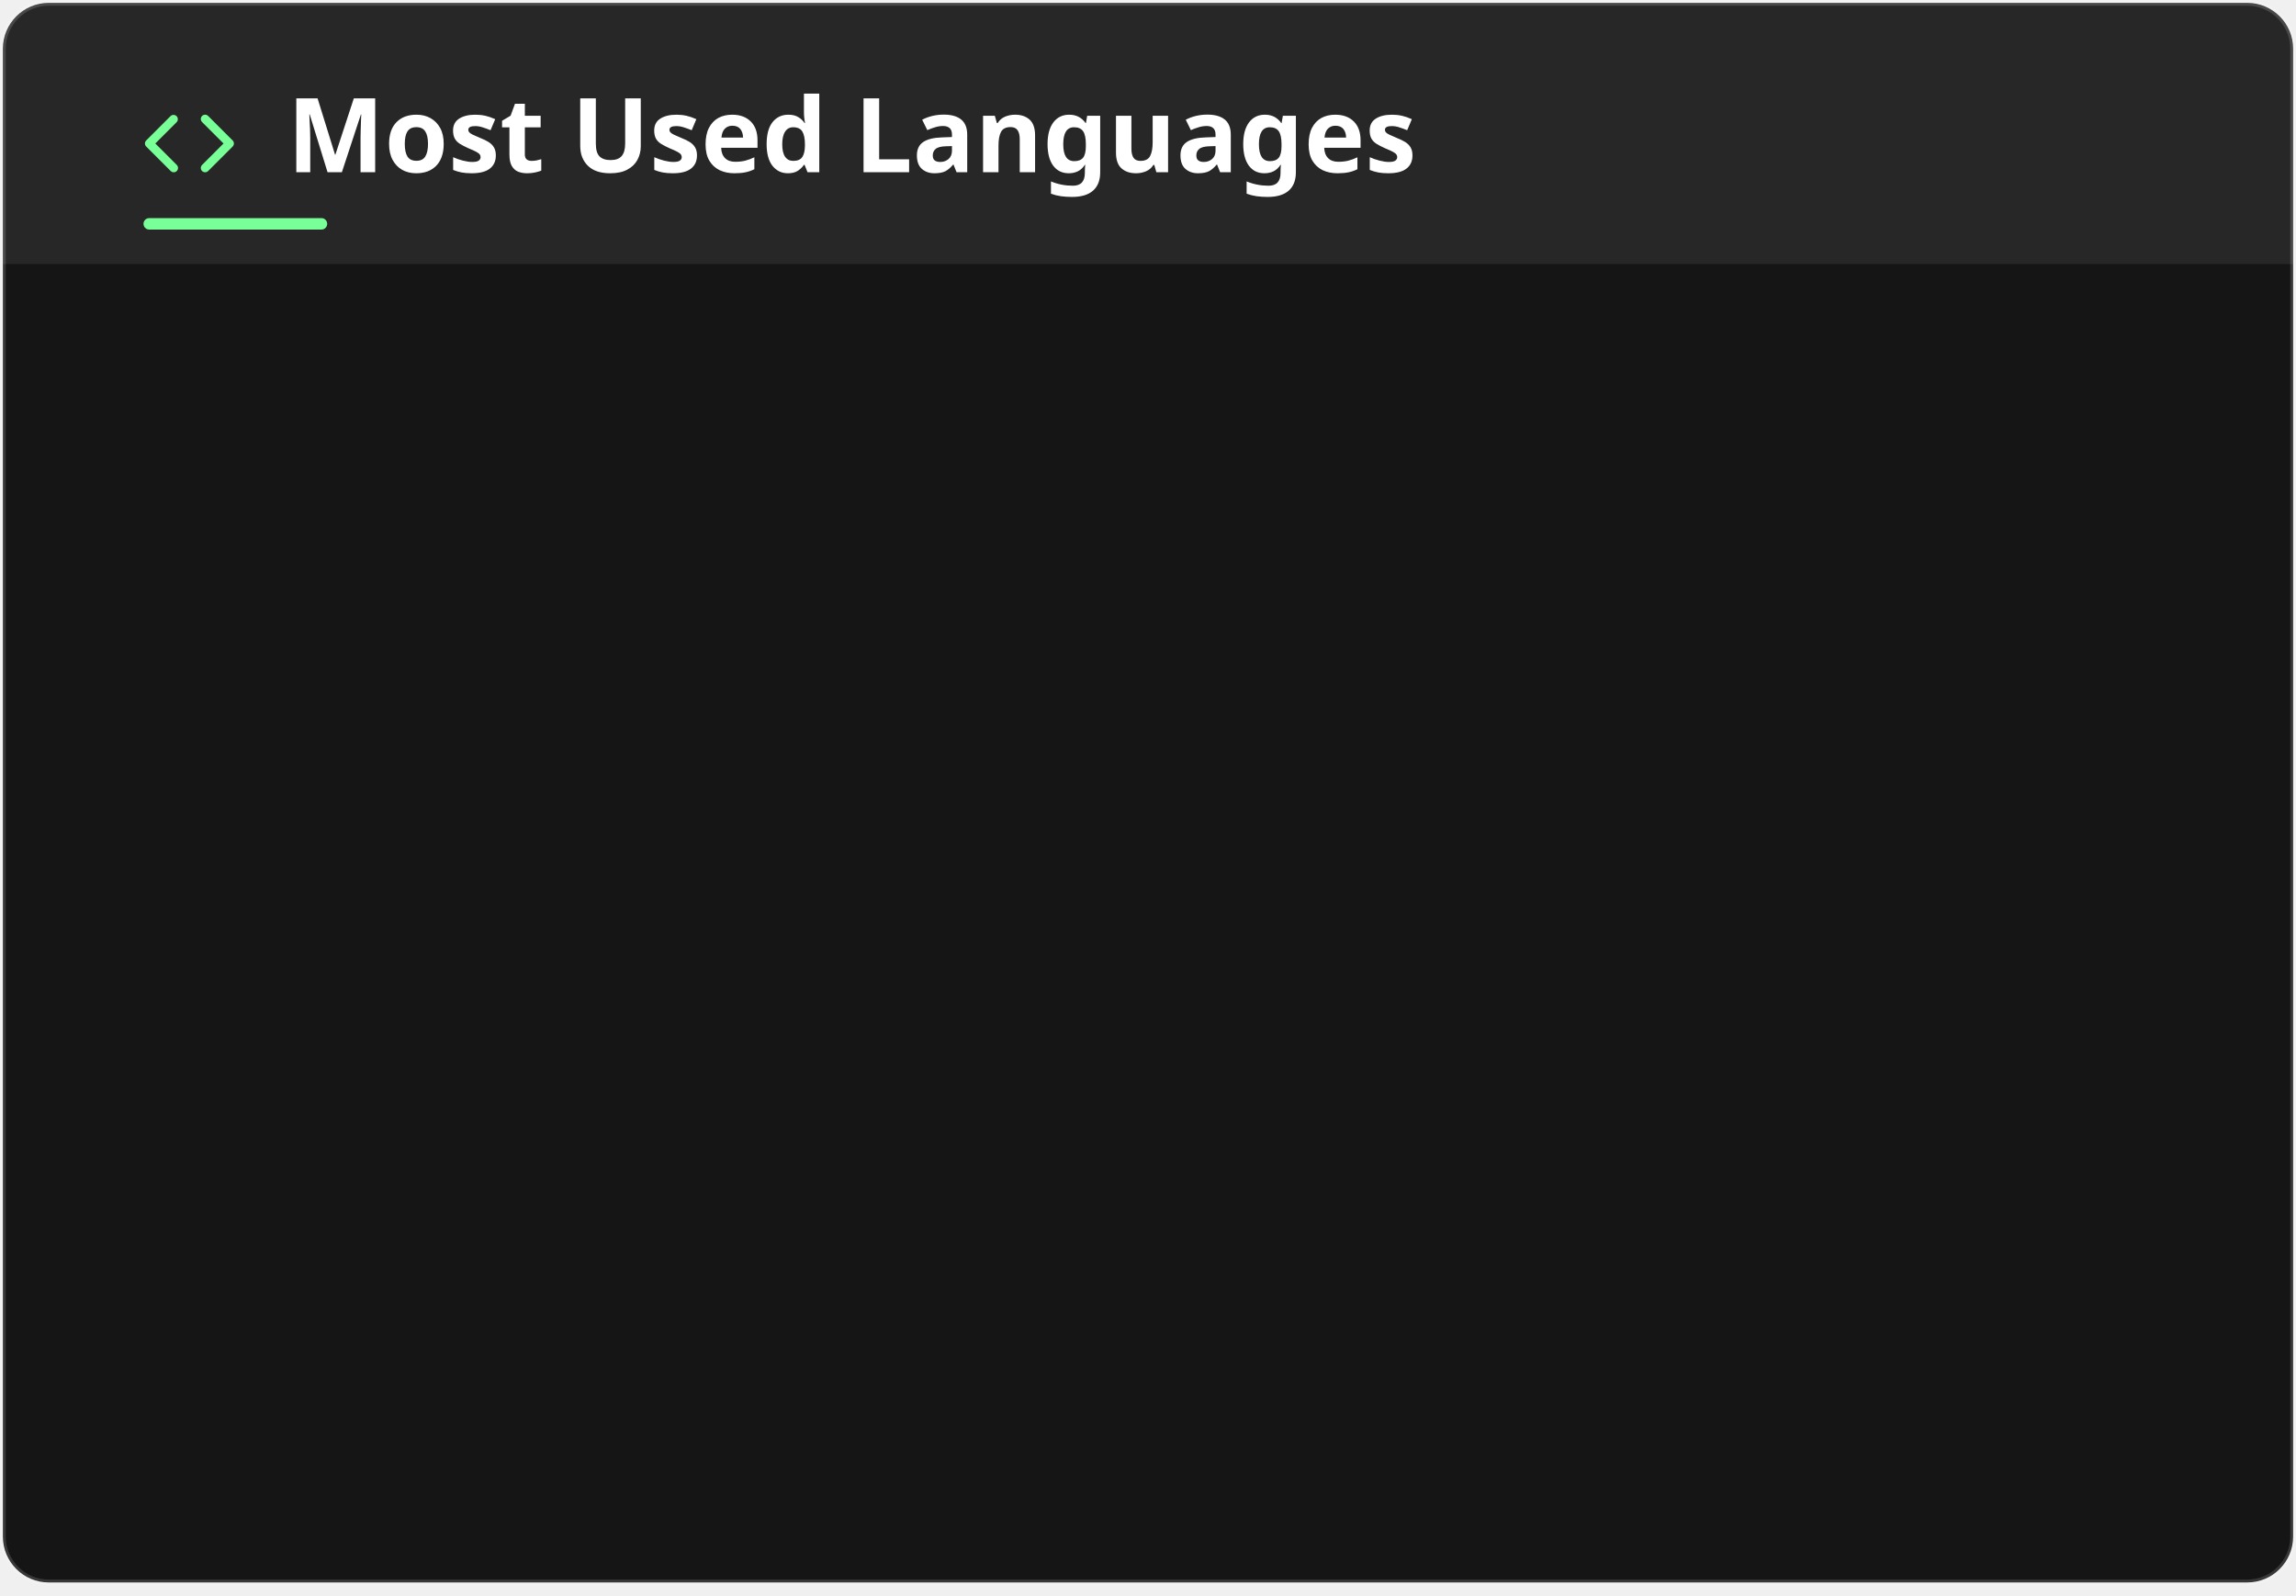
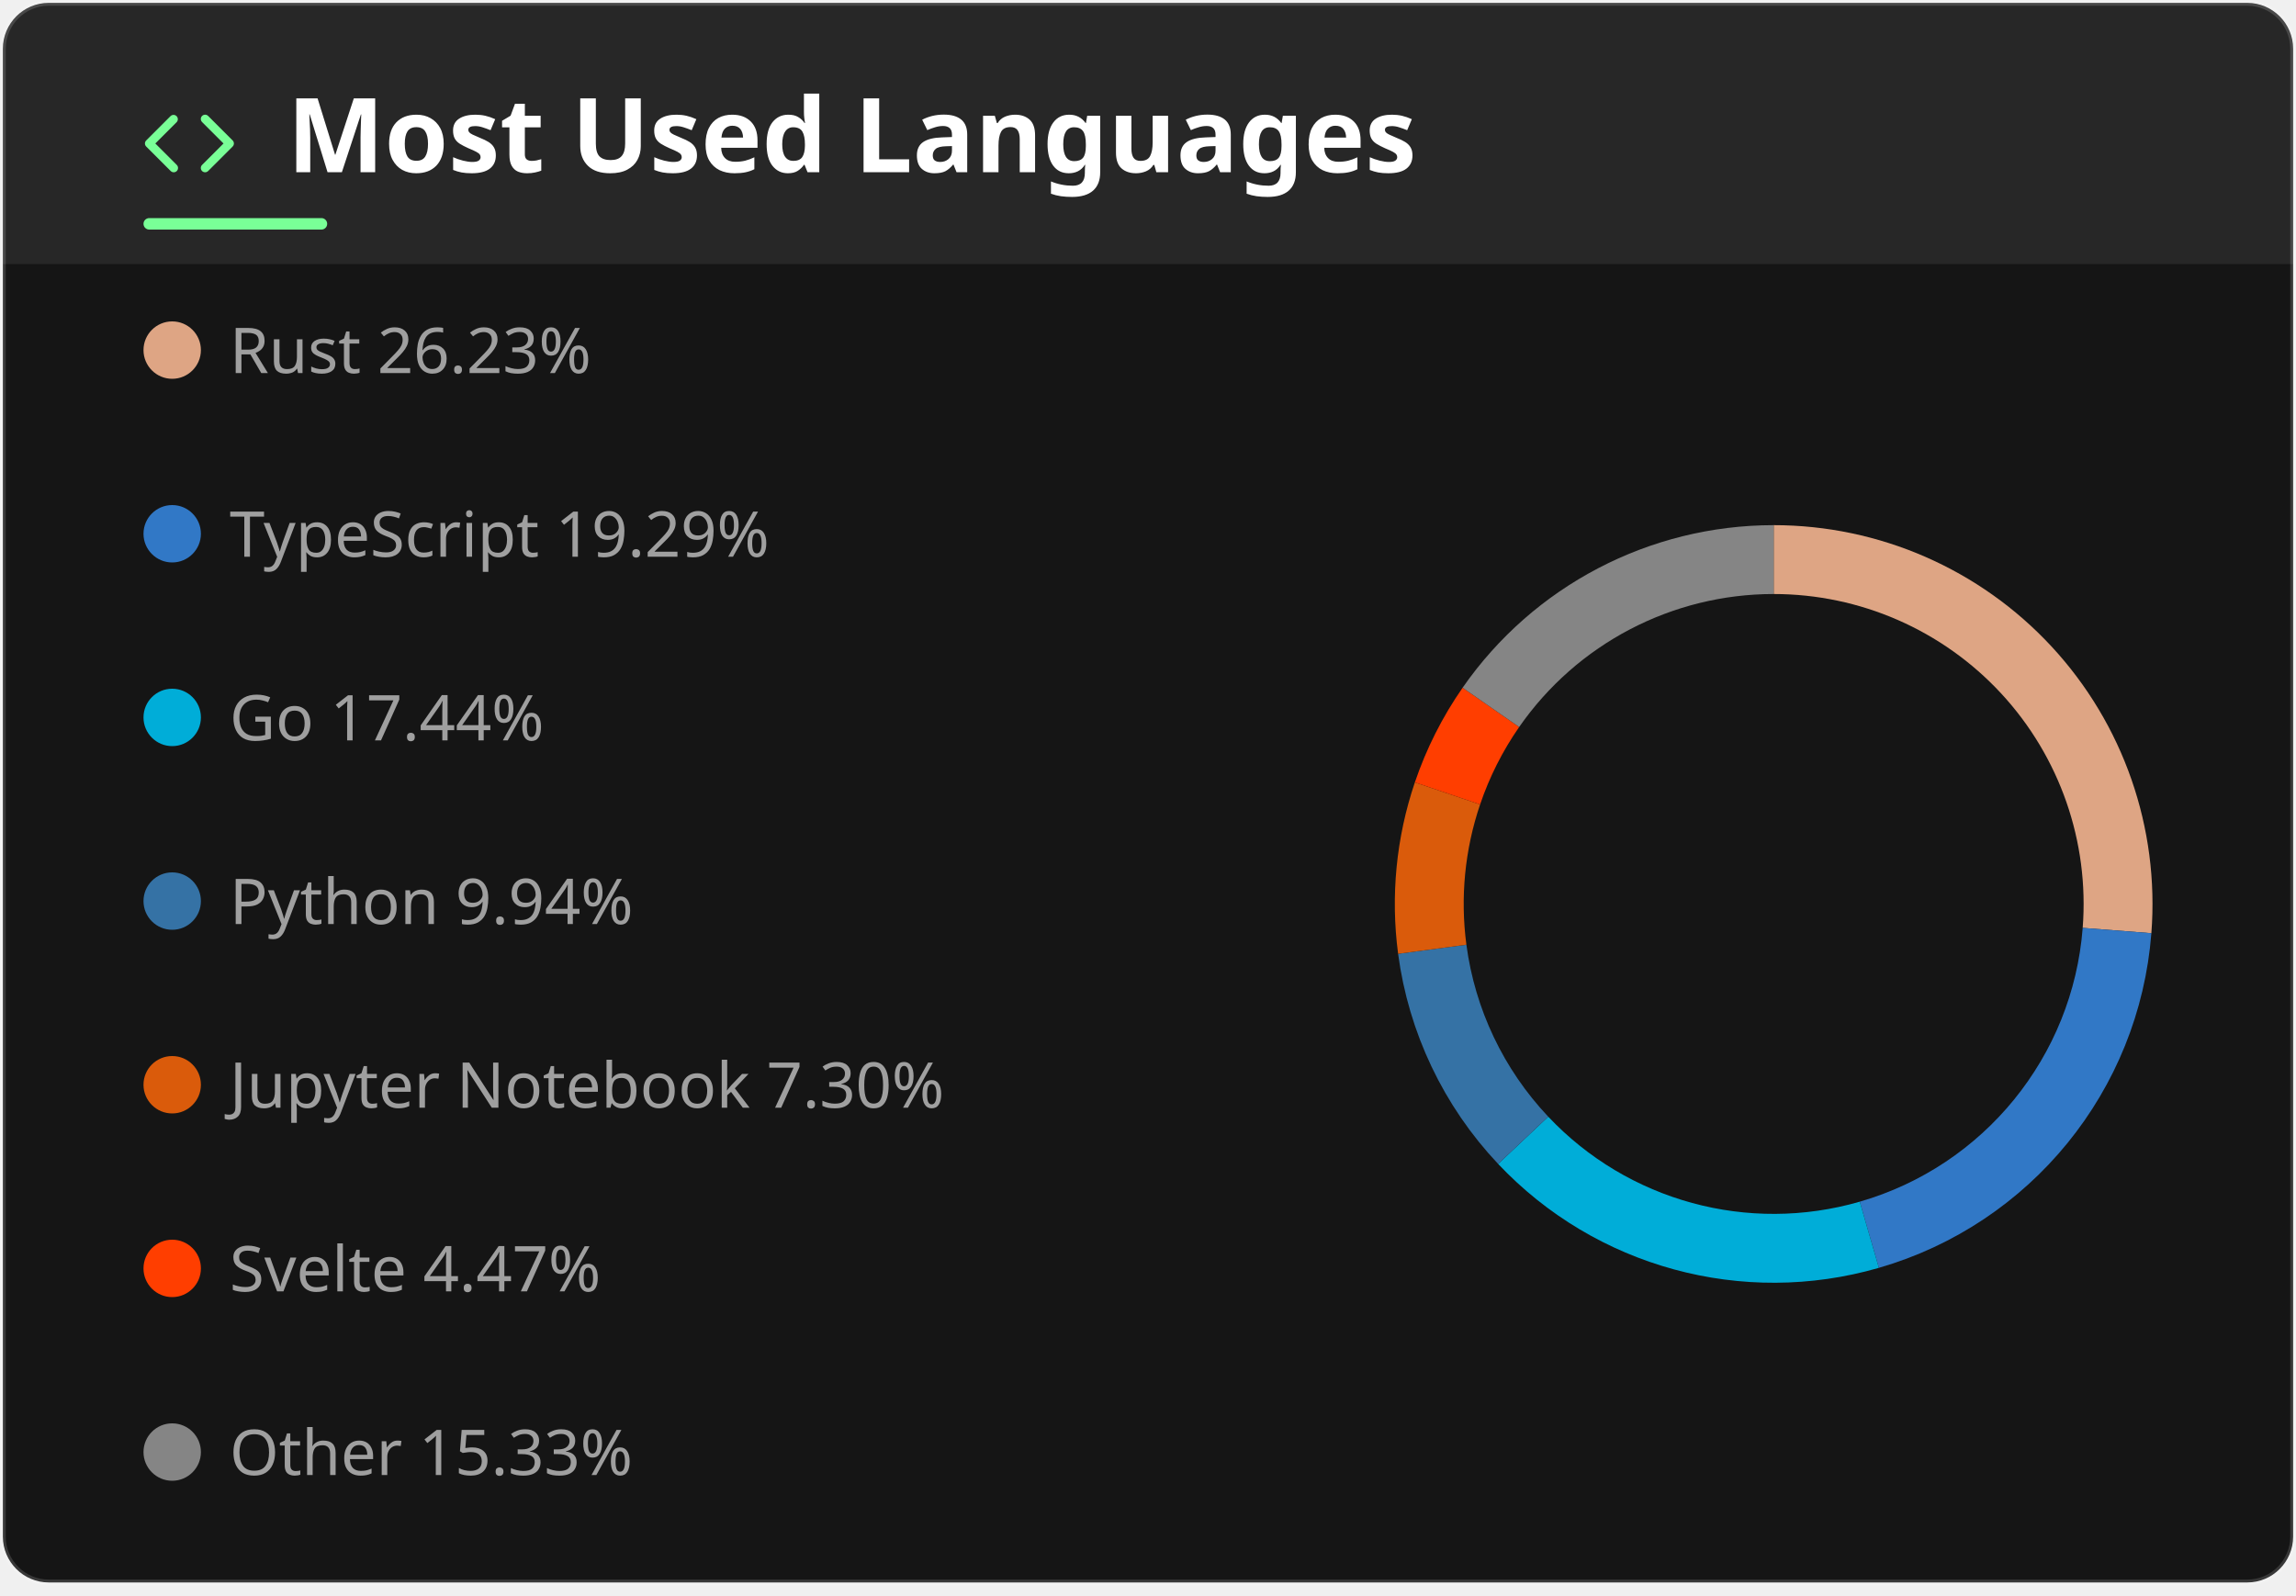
<svg xmlns="http://www.w3.org/2000/svg" width="400" height="278" viewBox="0 0 400 278" fill="none" role="img" aria-labelledby="title-id desc-id">
  <style>
    .header {
      font: 600 18px 'Segoe UI', Ubuntu, "Helvetica Neue", Sans-Serif;
      fill: #fff;
-       animation: fadeInAnimation 0.8s ease-in-out forwards;
+       animation: fadeInAnimation 0.8s ease-in-out backwards;
    }
    /* The icon reads against the title rather than with it, so it keeps its own color. */
    .title-icon {
      fill: #79ff97;
-       animation: fadeInAnimation 0.8s ease-in-out forwards;
+       animation: fadeInAnimation 0.8s ease-in-out backwards;
    }
    .title-accent {
      fill: #79ff97;
-       animation: fadeInAnimation 0.8s ease-in-out forwards;
+       animation: fadeInAnimation 0.8s ease-in-out backwards;
    }
    .title-band {
      fill: #fff;
      opacity: 0.08;
    }
    @supports(-moz-appearance: auto) {
      /* Selector detects Firefox */
      .header {
        font-size: 15.5px;
      }
    }
    @keyframes slideInAnimation {
      from {
        width: 0;
      }
      to {
        width: calc(100%-100px);
      }
    }
    @keyframes growWidthAnimation {
      from {
        width: 0;
      }
      to {
        width: 100%;
      }
    }
    .stat {
      font: 400 14px 'Segoe UI', Ubuntu, "Helvetica Neue", Sans-Serif;
      fill: #9f9f9f;
    }
    @supports(-moz-appearance: auto) {
      /* Selector detects Firefox */
      .stat {
        font-size: 12px;
      }
    }
    .bold {
      font-weight: 600;
    }
    .lang-name {
      font: 400 11px 'Segoe UI', Ubuntu, "Helvetica Neue", Sans-Serif;
      fill: #9f9f9f;
    }
    .stagger {
-       opacity: 0;
-       animation: fadeInAnimation 0.3s ease-in-out forwards;
+       animation: fadeInAnimation 0.3s ease-in-out backwards;
    }
    #rect-mask rect {
-       animation: slideInAnimation 1s ease-in-out forwards;
+       animation: slideInAnimation 1s ease-in-out backwards;
    }
    .lang-progress {
-       animation: growWidthAnimation 0.6s ease-in-out forwards;
+       animation: growWidthAnimation 0.6s ease-in-out backwards;
    }
    .progress-background {
      fill: #ddd;
    }
    /* Animations */
    @keyframes scaleInAnimation {
      from {
        transform: translate(-5px, 5px) scale(0);
      }
      to {
        transform: translate(-5px, 5px) scale(1);
      }
    }
    @keyframes fadeInAnimation {
      from {
        opacity: 0;
      }
      to {
        opacity: 1;
      }
    }
    @media (prefers-reduced-motion: reduce) {
      * {
        animation-duration: 0s !important;
        animation-delay: 0s !important;
      }
    }
  </style>
  <rect data-testid="card-bg" class="card-bg" x="0.5" y="0.5" rx="8" height="99%" stroke="#ffffff26" width="399" fill="#151515" stroke-opacity="1" />
  <path data-testid="title-band" class="title-band" d="M0.5 8.5a8 8 0 0 1 8 -8h383a8 8 0 0 1 8 8v37.5h-399z" />
  <g data-testid="card-title" transform="translate(25, 30)">
    <g>
      <svg class="title-icon" x="0" y="-13" viewBox="0 0 16 16" version="1.1" width="16" height="16">
        <path d="M4.72 3.22a.75.75 0 0 1 1.06 1.06L2.06 8l3.72 3.72a.75.75 0 1 1-1.06 1.06L.47 8.53a.75.75 0 0 1 0-1.06Zm6.56 0a.75.75 0 1 0-1.06 1.06L13.94 8l-3.72 3.72a.75.75 0 1 0 1.06 1.06l4.25-4.25a.75.75 0 0 0 0-1.06Z" />
      </svg>
    </g>
    <g transform="translate(25, 0)">
      <text x="0" y="0" class="header" data-testid="header">Most Used Languages</text>
    </g>
    <rect data-testid="title-accent" class="title-accent" x="0" y="8" width="32" height="2" rx="1" />
  </g>
  <g data-testid="main-card-body" transform="translate(0, 55)">
    <svg data-testid="lang-items" x="25">
      <g data-testid="donut-list" transform="translate(0, 0)">
        <g>
          <g class="stagger" style="animation-delay: 450ms">
            <circle cx="5" cy="6" r="5" fill="#dea584" />
            <text data-testid="lang-name" x="15" y="10" class="lang-name">Rust 26.23%</text>
          </g>
        </g>
        <g transform="translate(0, 32)">
          <g class="stagger" style="animation-delay: 600ms">
            <circle cx="5" cy="6" r="5" fill="#3178c6" />
            <text data-testid="lang-name" x="15" y="10" class="lang-name">TypeScript 19.29%</text>
          </g>
        </g>
        <g transform="translate(0, 64)">
          <g class="stagger" style="animation-delay: 750ms">
            <circle cx="5" cy="6" r="5" fill="#00ADD8" />
            <text data-testid="lang-name" x="15" y="10" class="lang-name">Go 17.44%</text>
          </g>
        </g>
        <g transform="translate(0, 96)">
          <g class="stagger" style="animation-delay: 900ms">
            <circle cx="5" cy="6" r="5" fill="#3572A5" />
            <text data-testid="lang-name" x="15" y="10" class="lang-name">Python 9.94%</text>
          </g>
        </g>
        <g transform="translate(0, 128)">
          <g class="stagger" style="animation-delay: 1050ms">
            <circle cx="5" cy="6" r="5" fill="#DA5B0B" />
            <text data-testid="lang-name" x="15" y="10" class="lang-name">Jupyter Notebook 7.30%</text>
          </g>
        </g>
        <g transform="translate(0, 160)">
          <g class="stagger" style="animation-delay: 1200ms">
            <circle cx="5" cy="6" r="5" fill="#ff3e00" />
            <text data-testid="lang-name" x="15" y="10" class="lang-name">Svelte 4.47%</text>
          </g>
        </g>
        <g transform="translate(0, 192)">
          <g class="stagger" style="animation-delay: 1350ms">
            <circle cx="5" cy="6" r="5" fill="#858585" />
            <text data-testid="lang-name" x="15" y="10" class="lang-name">Other 15.33%</text>
          </g>
        </g>
      </g>
      <g data-testid="donut">
        <g class="stagger" style="animation-delay: 600ms">
          <path data-testid="lang-donut" size="26.23" d="M 343.821 107.132 A 60 60 0 0 0 284 42.5" stroke="#dea584" fill="none" stroke-width="12" />
        </g>
        <g class="stagger" style="animation-delay: 700ms">
          <path data-testid="lang-donut" size="19.29" d="M 300.667 160.139 A 60 60 0 0 0 343.821 107.132" stroke="#3178c6" fill="none" stroke-width="12" />
        </g>
        <g class="stagger" style="animation-delay: 800ms">
          <path data-testid="lang-donut" size="17.44" d="M 240.365 143.683 A 60 60 0 0 0 300.667 160.139" stroke="#00ADD8" fill="none" stroke-width="12" />
        </g>
        <g class="stagger" style="animation-delay: 900ms">
          <path data-testid="lang-donut" size="9.94" d="M 224.522 110.394 A 60 60 0 0 0 240.365 143.683" stroke="#3572A5" fill="none" stroke-width="12" />
        </g>
        <g class="stagger" style="animation-delay: 1000ms">
          <path data-testid="lang-donut" size="7.3" d="M 227.174 83.243 A 60 60 0 0 0 224.522 110.394" stroke="#DA5B0B" fill="none" stroke-width="12" />
        </g>
        <g class="stagger" style="animation-delay: 1100ms">
          <path data-testid="lang-donut" size="4.47" d="M 234.738 68.247 A 60 60 0 0 0 227.174 83.243" stroke="#ff3e00" fill="none" stroke-width="12" />
        </g>
        <g class="stagger" style="animation-delay: 1200ms">
          <path data-testid="lang-donut" size="15.33" d="M 284 42.5 A 60 60 0 0 0 234.738 68.247" stroke="#858585" fill="none" stroke-width="12" />
        </g>
      </g>
    </svg>
  </g>
</svg>
